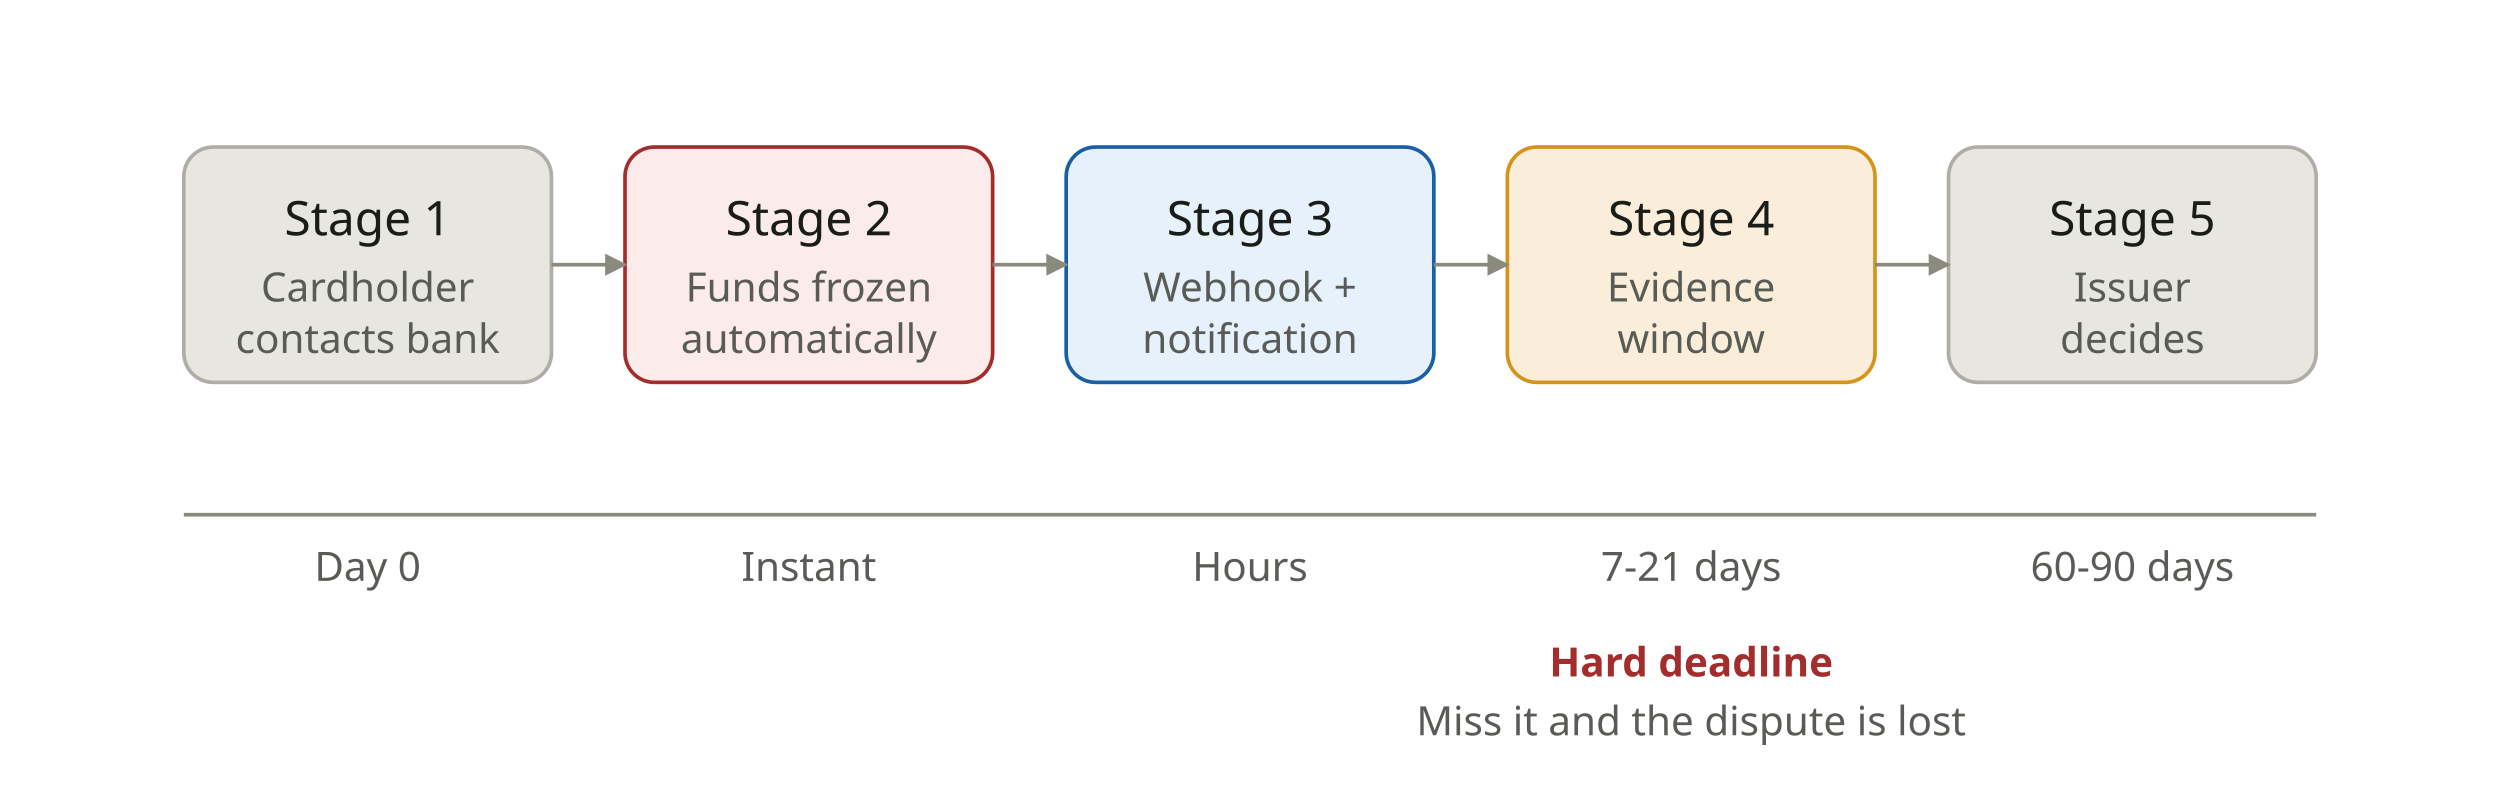
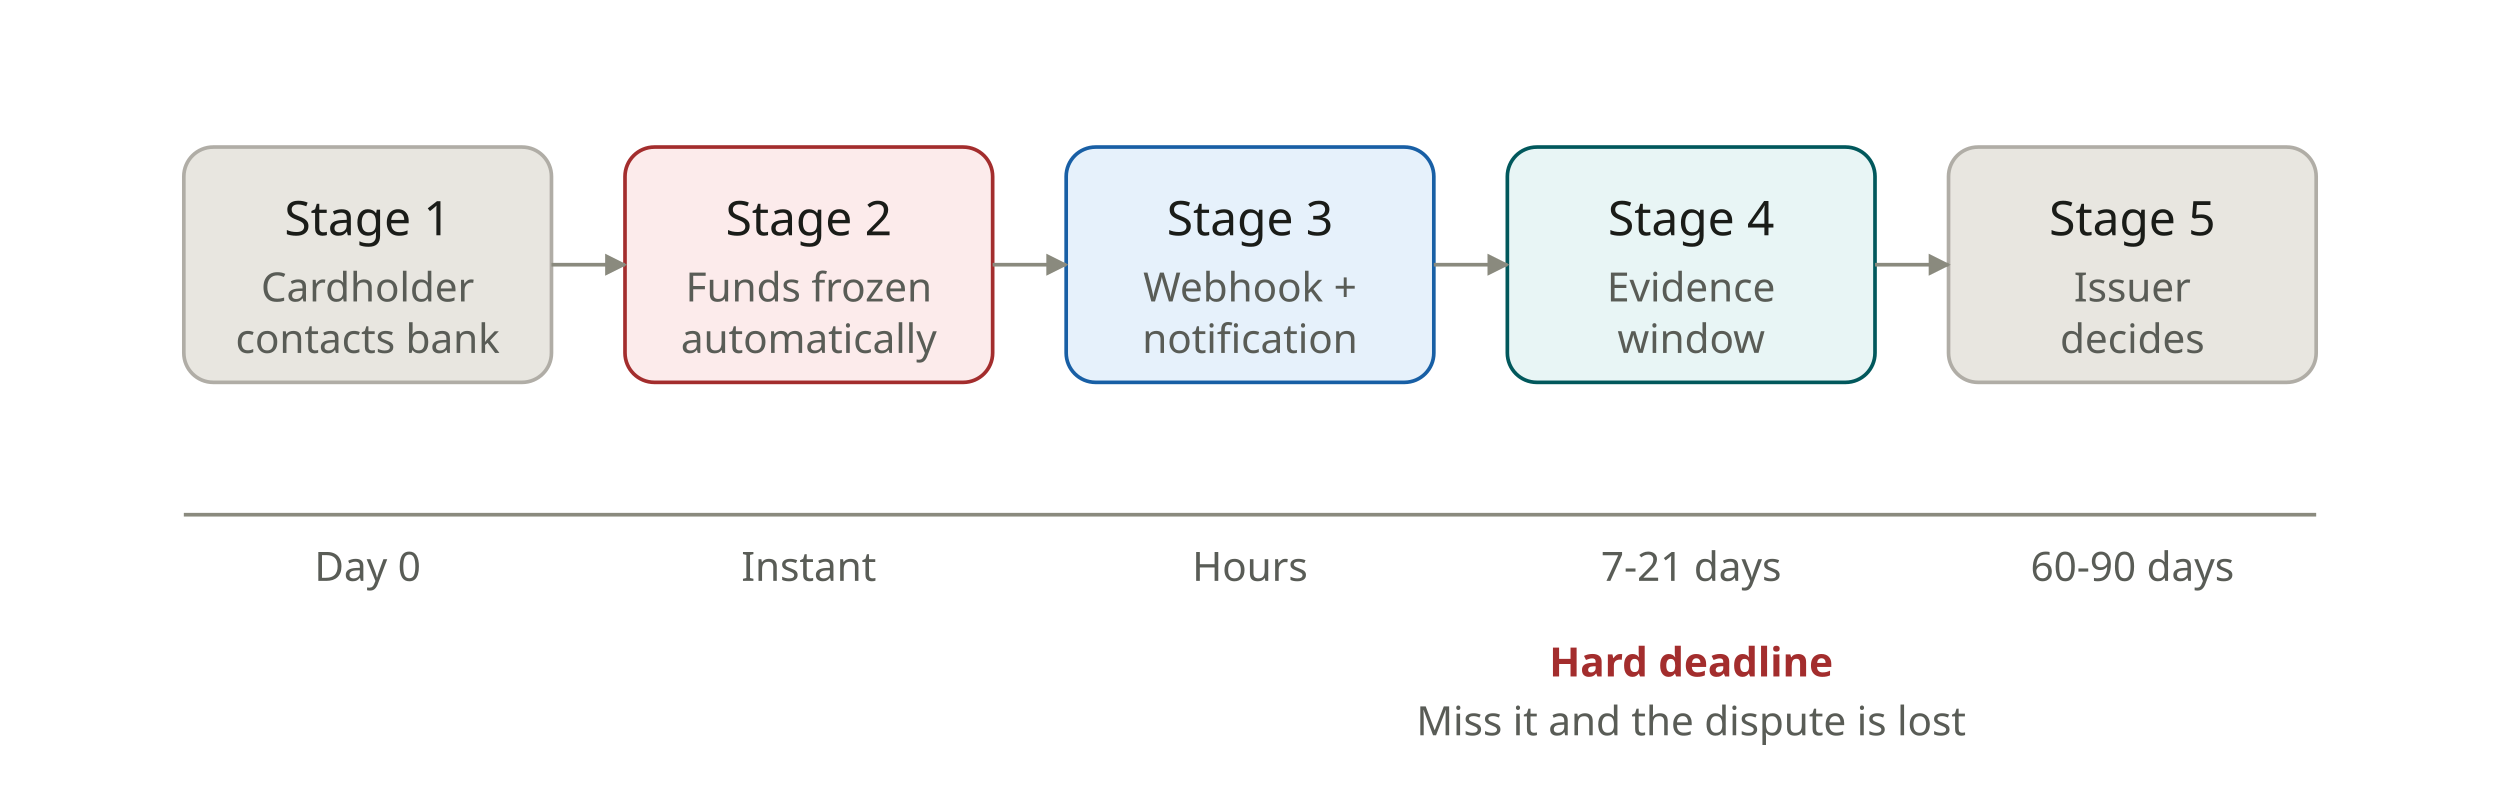
<svg xmlns="http://www.w3.org/2000/svg" viewBox="0 0 680 220">
  <defs>
    <marker id="arrow-dl" markerHeight="6" markerWidth="6" orient="auto-start-reverse" refX="9" refY="5" viewBox="0 0 10 10">
      <path d="m0 0 10 5-10 5z" class="arrow-head" />
    </marker>
  </defs>
  <style>.node-neutral { fill: #e8e6e0; stroke: #b0ada6; }
-     .node-accent  { fill: #faeeda; stroke: #d4941a; }
+     .node-accent  { fill: #e8f5f5; stroke: #01585c; }
    .node-warning { fill: #fcebeb; stroke: #a32d2d; }
    .node-info    { fill: #e6f1fb; stroke: #185fa5; }
    .label-primary   { fill: #1a1c18; font-family: system-ui, sans-serif; font-size: 13px; font-weight: 500; }
    .label-secondary { fill: #595c56; font-family: system-ui, sans-serif; font-size: 11px; font-family: system-ui, sans-serif; }
    .label-warning   { fill: #a32d2d; font-family: system-ui, sans-serif; font-size: 11px; font-weight: 600; }
    .connector { stroke: #8a8a7e; stroke-width: 1; fill: none; }
    .arrow-head { fill: #8a8a7e; }
    :root[data-theme="dark"] .node-neutral { fill: #222420; stroke: #4a4c44; }
-     :root[data-theme="dark"] .node-accent  { fill: #1e1a0a; stroke: #826217; }
+     :root[data-theme="dark"] .node-accent  { fill: #1a2d2e; stroke: #2d7c80; }
    :root[data-theme="dark"] .node-warning { fill: #200a0a; stroke: #b92727; }
    :root[data-theme="dark"] .node-info    { fill: #0a1428; stroke: #315dc4; }
    :root[data-theme="dark"] .label-primary   { fill: #f0ede8; }
    :root[data-theme="dark"] .label-secondary { fill: #a8a49e; }
    :root[data-theme="dark"] .label-warning   { fill: #db5757; }
    :root[data-theme="dark"] .connector { stroke: #4a4c44; }
    :root[data-theme="dark"] .arrow-head { fill: #4a4c44; }</style>
  <rect width="100" height="64" x="50" y="40" class="node-neutral" rx="8" />
  <text x="100" y="64" class="label-primary" text-anchor="middle">Stage 1</text>
  <text x="100" y="82" class="label-secondary" text-anchor="middle">Cardholder</text>
  <text x="100" y="96" class="label-secondary" text-anchor="middle">contacts bank</text>
  <rect width="100" height="64" x="170" y="40" class="node-warning" rx="8" />
  <text x="220" y="64" class="label-primary" text-anchor="middle">Stage 2</text>
  <text x="220" y="82" class="label-secondary" text-anchor="middle">Funds frozen</text>
  <text x="220" y="96" class="label-secondary" text-anchor="middle">automatically</text>
  <rect width="100" height="64" x="290" y="40" class="node-info" rx="8" />
  <text x="340" y="64" class="label-primary" text-anchor="middle">Stage 3</text>
  <text x="340" y="82" class="label-secondary" text-anchor="middle">Webhook +</text>
  <text x="340" y="96" class="label-secondary" text-anchor="middle">notification</text>
  <rect width="100" height="64" x="410" y="40" class="node-accent" rx="8" />
  <text x="460" y="64" class="label-primary" text-anchor="middle">Stage 4</text>
  <text x="460" y="82" class="label-secondary" text-anchor="middle">Evidence</text>
  <text x="460" y="96" class="label-secondary" text-anchor="middle">window</text>
  <rect width="100" height="64" x="530" y="40" class="node-neutral" rx="8" />
  <text x="580" y="64" class="label-primary" text-anchor="middle">Stage 5</text>
  <text x="580" y="82" class="label-secondary" text-anchor="middle">Issuer</text>
  <text x="580" y="96" class="label-secondary" text-anchor="middle">decides</text>
  <path marker-end="url(#arrow-dl)" d="M150 72h20" class="connector" />
  <path marker-end="url(#arrow-dl)" d="M270 72h20" class="connector" />
  <path marker-end="url(#arrow-dl)" d="M390 72h20" class="connector" />
  <path marker-end="url(#arrow-dl)" d="M510 72h20" class="connector" />
  <path d="M50 140h580" class="connector" />
  <text x="100" y="158" class="label-secondary" text-anchor="middle">Day 0</text>
  <text x="220" y="158" class="label-secondary" text-anchor="middle">Instant</text>
  <text x="340" y="158" class="label-secondary" text-anchor="middle">Hours</text>
  <text x="460" y="158" class="label-secondary" text-anchor="middle">7-21 days</text>
  <text x="580" y="158" class="label-secondary" text-anchor="middle">60-90 days</text>
  <text x="460" y="184" class="label-warning" text-anchor="middle">Hard deadline</text>
  <text x="460" y="200" class="label-secondary" text-anchor="middle">Miss it and the dispute is lost</text>
</svg>
